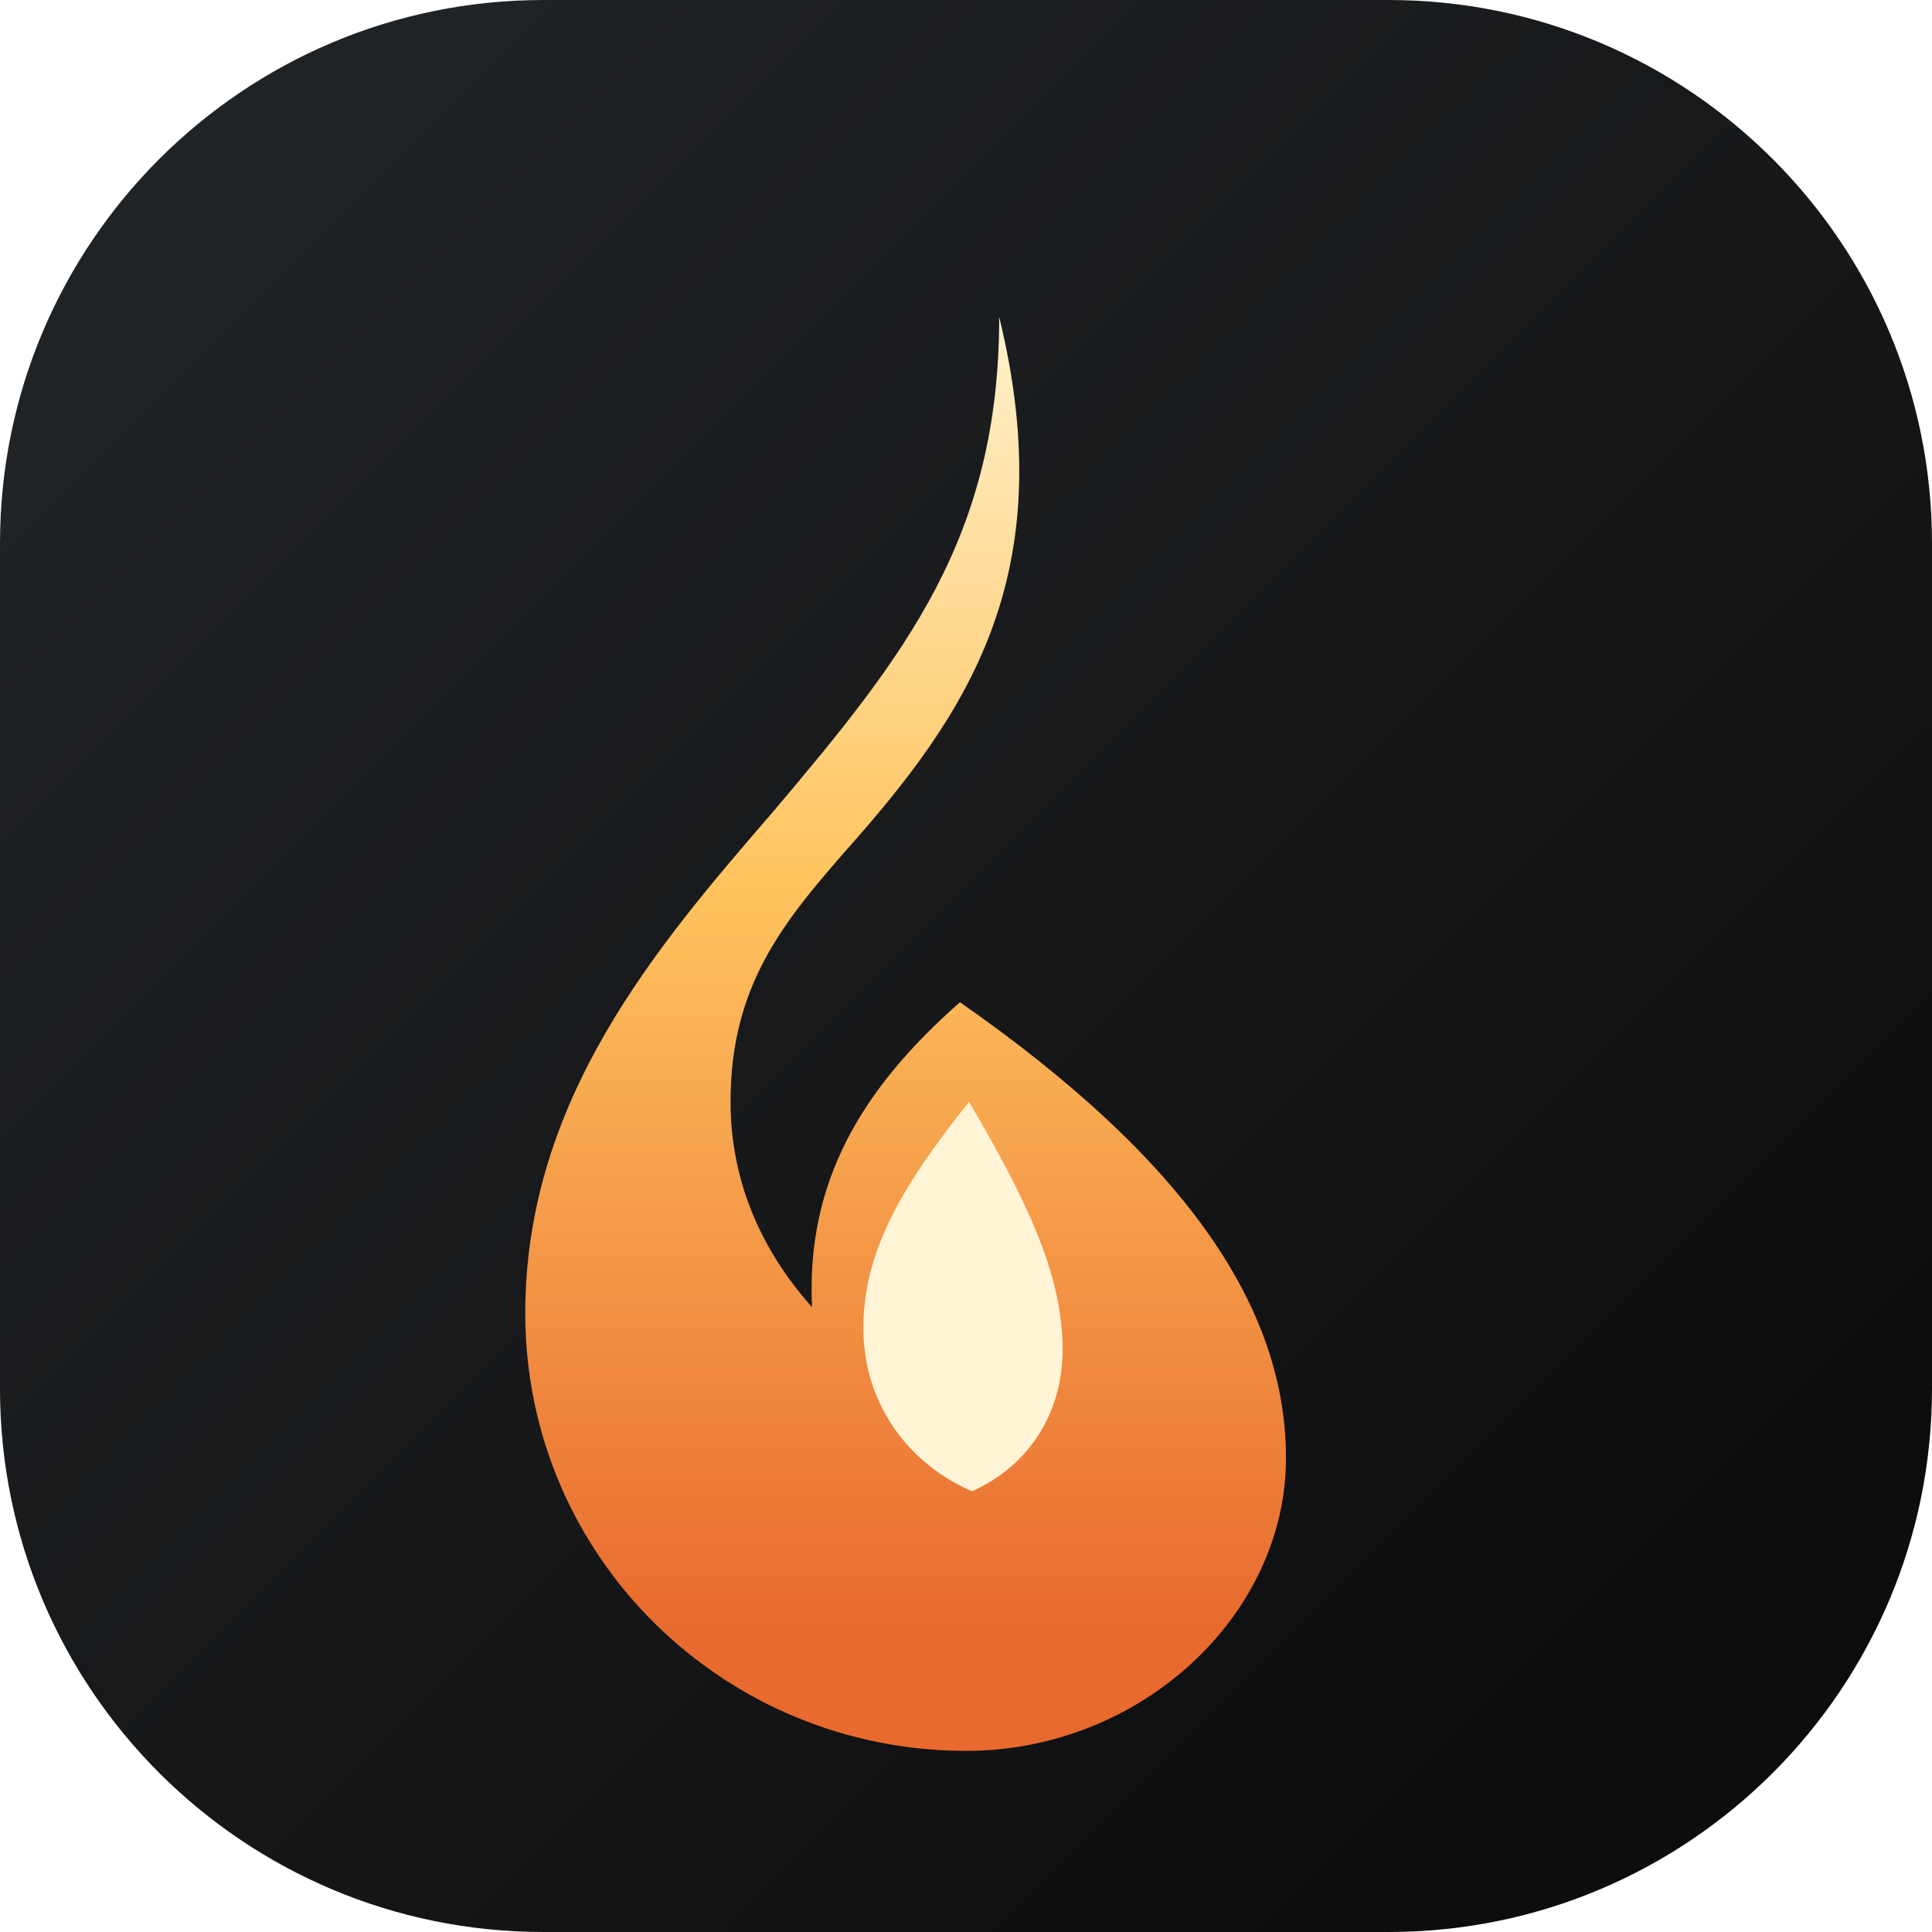
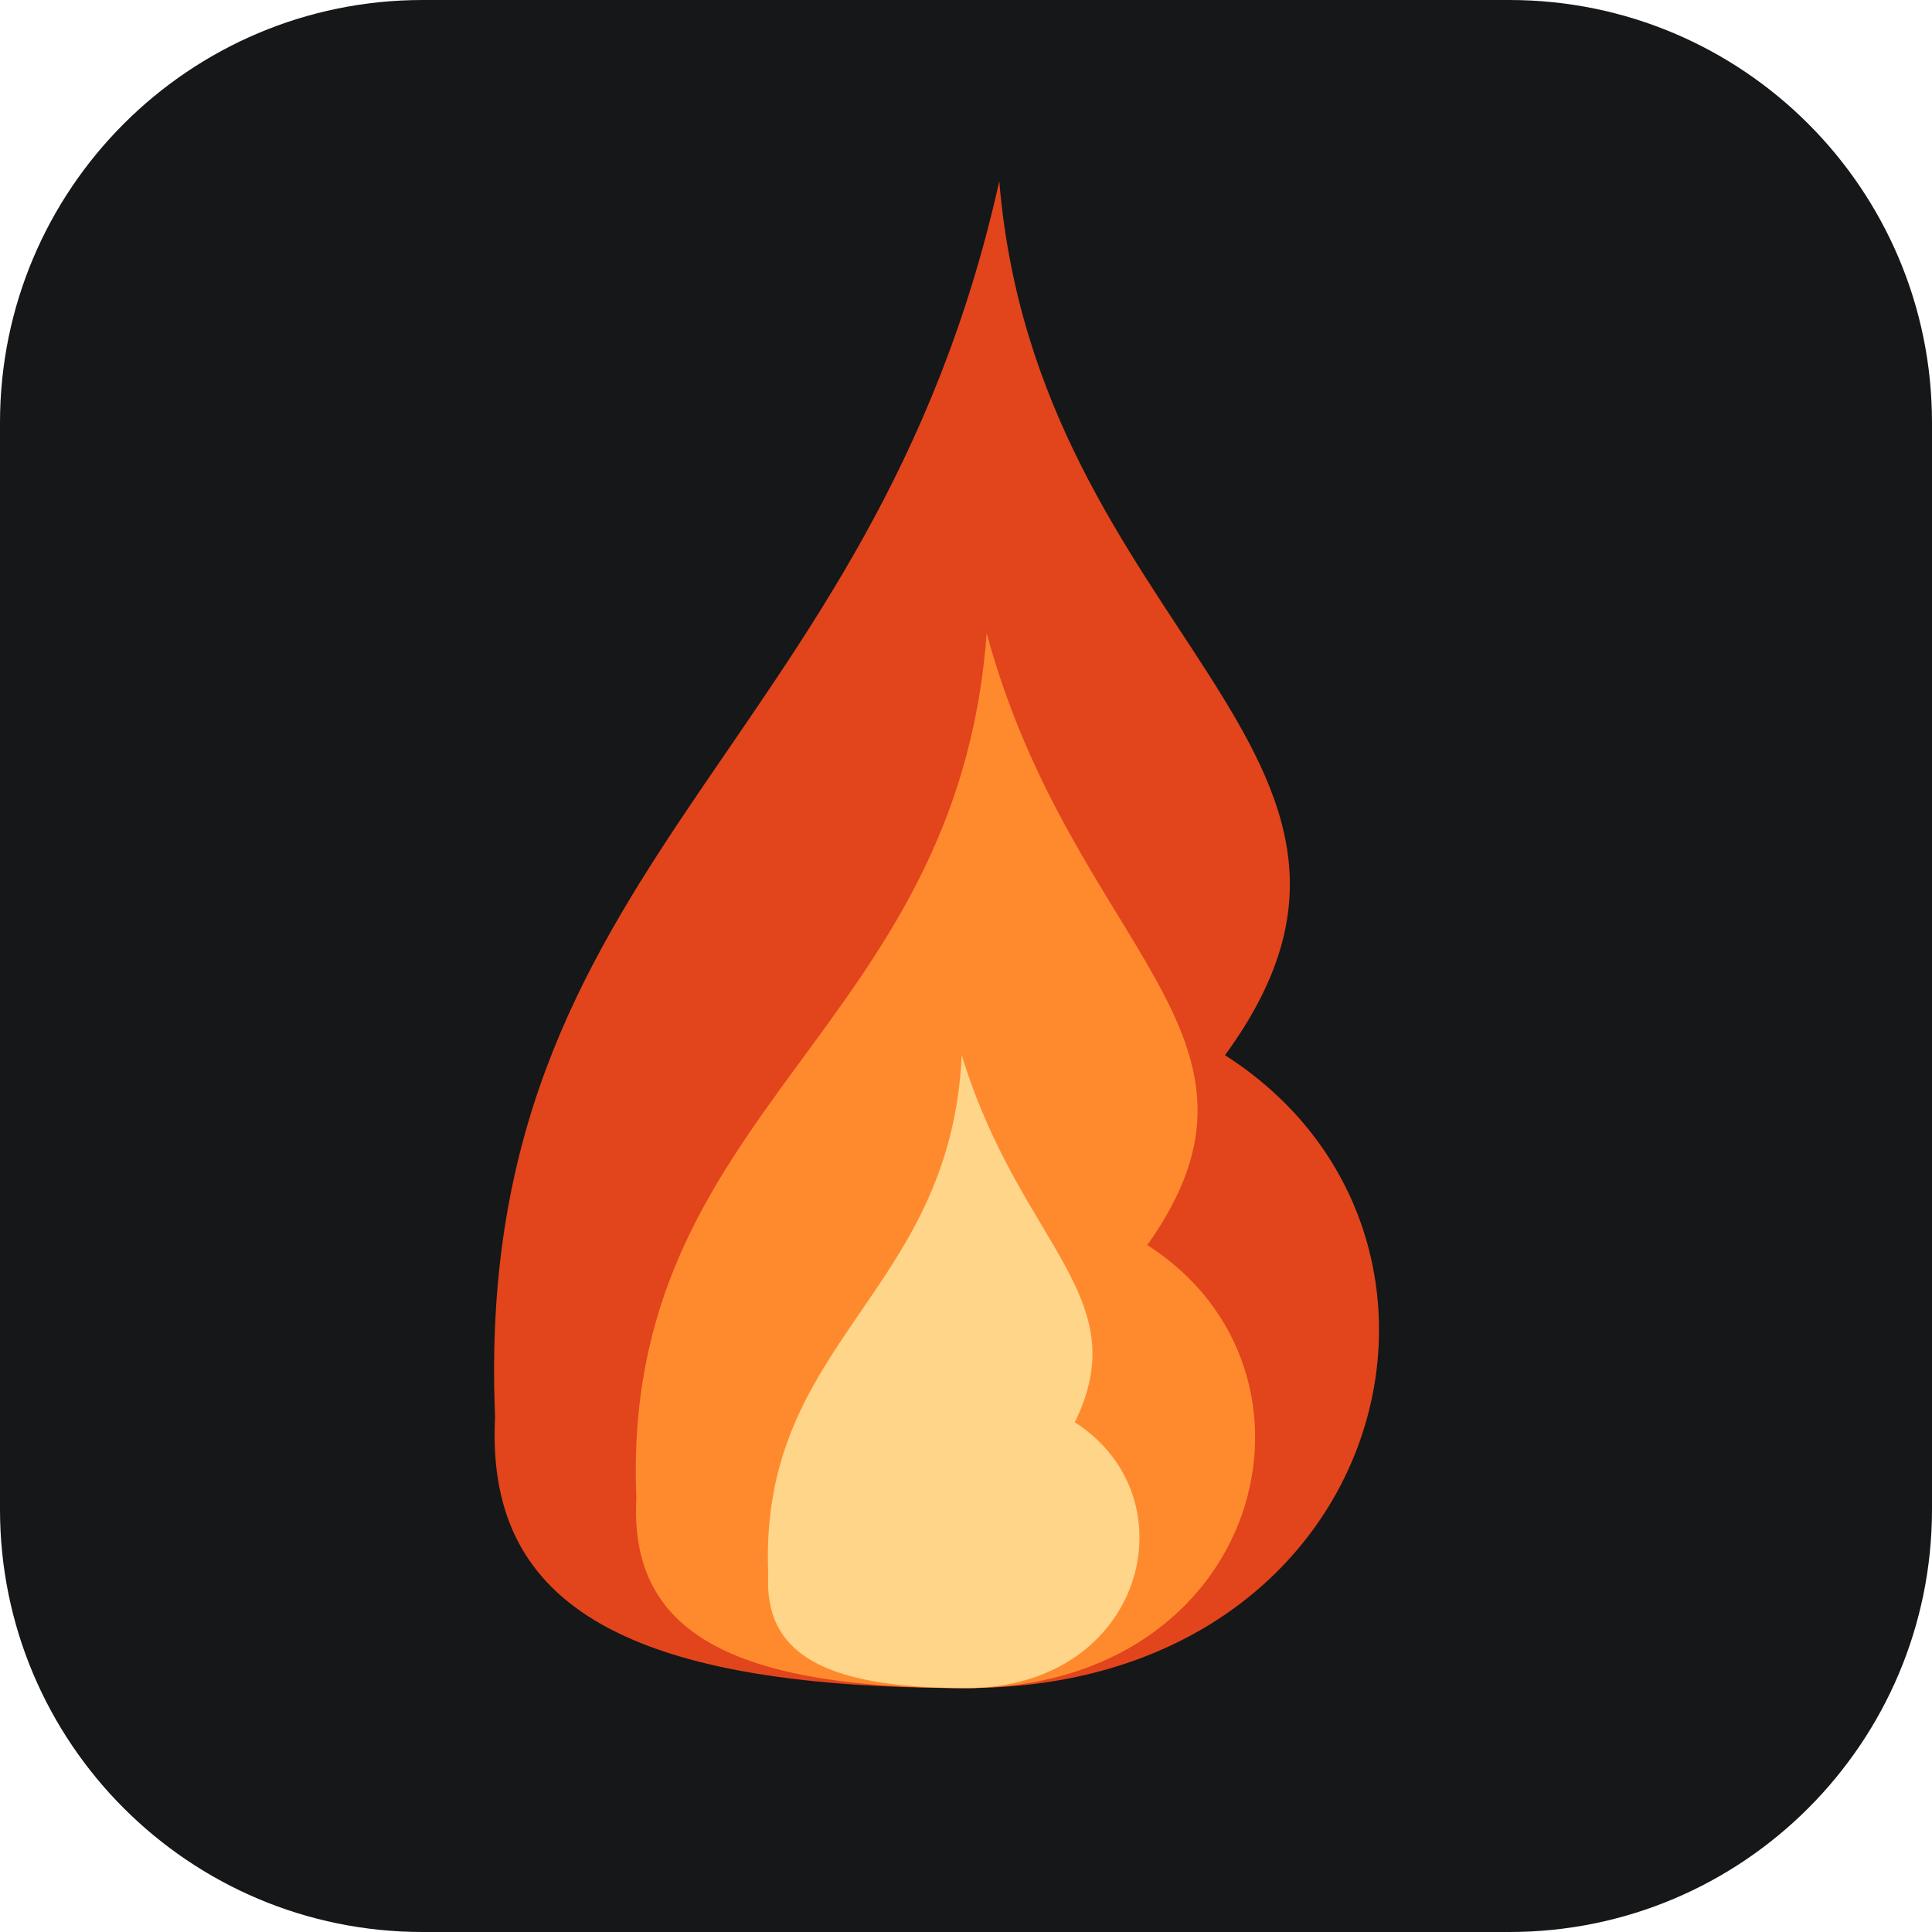
- <svg xmlns="http://www.w3.org/2000/svg" viewBox="0 0 64 64">
-   <defs>
-     <linearGradient id="bg" x1="8" y1="8" x2="56" y2="56" gradientUnits="userSpaceOnUse">
-       <stop stop-color="#202326" />
-       <stop offset="1" stop-color="#0c0d0e" />
-     </linearGradient>
-     <linearGradient id="fire" x1="32" y1="11" x2="32" y2="54" gradientUnits="userSpaceOnUse">
-       <stop stop-color="#fff0c9" />
-       <stop offset=".42" stop-color="#ffc45f" />
-       <stop offset="1" stop-color="#e86a2e" />
-     </linearGradient>
-   </defs>
-   <rect width="64" height="64" rx="18" fill="url(#bg)" />
-   <path d="M33.1 10.5c2.1 8.6-1.1 13.2-5.1 17.7-2.1 2.4-3.8 4.5-3.8 8.3 0 2.6 1 4.9 2.7 6.8-.2-4.1 1.6-7.2 4.9-10.1 7.6 5.3 10.8 10.2 10.8 15.1C42.6 53.5 37.8 58 32 58c-8 0-14.6-6.4-14.6-14.5 0-7.1 4.4-12.2 8.2-16.6 4.4-5.2 7.5-9.1 7.5-16.4Z" fill="url(#fire)" />
-   <path d="M32.1 36.5c-2.4 3-3.5 5.1-3.5 7.5 0 2.5 1.5 4.5 3.6 5.4 1.8-.8 3-2.5 3-4.7 0-2.4-1.1-4.8-3.1-8.2Z" fill="#fff4d5" />
+ <svg xmlns="http://www.w3.org/2000/svg" width="64" height="64" viewBox="0 0 64 64">
+   <rect width="64" height="64" rx="14" fill="#151718" />
+   <g transform="translate(8 6)">
+     <path d="M8.4 40.934 C7.62 22.464 20.88 18.97 25.103 0 C26.34 14.976 39.878 18.97 32.58 28.954 C41.94 34.944 38.04 49.92 24 49.92 C12.3 49.92 8.088 46.925 8.4 40.934Z" fill="#e2441c" />
+     <path d="M13.08 43.63 C12.534 30.701 23.71 28.255 24.684 14.976 C27.532 25.459 34.968 28.255 30.006 35.244 C36.558 39.437 33.828 49.92 24 49.92 C15.81 49.92 12.862 47.823 13.08 43.63Z" fill="#ff8a2e" />
+     <path d="M17.448 46.146 C17.12 38.388 23.486 36.921 23.859 28.954 C25.779 35.244 29.662 36.921 27.604 41.114 C31.535 43.63 29.897 49.92 24 49.92 C19.086 49.92 17.317 48.662 17.448 46.146Z" fill="#ffd58a" />
+   </g>
</svg>
